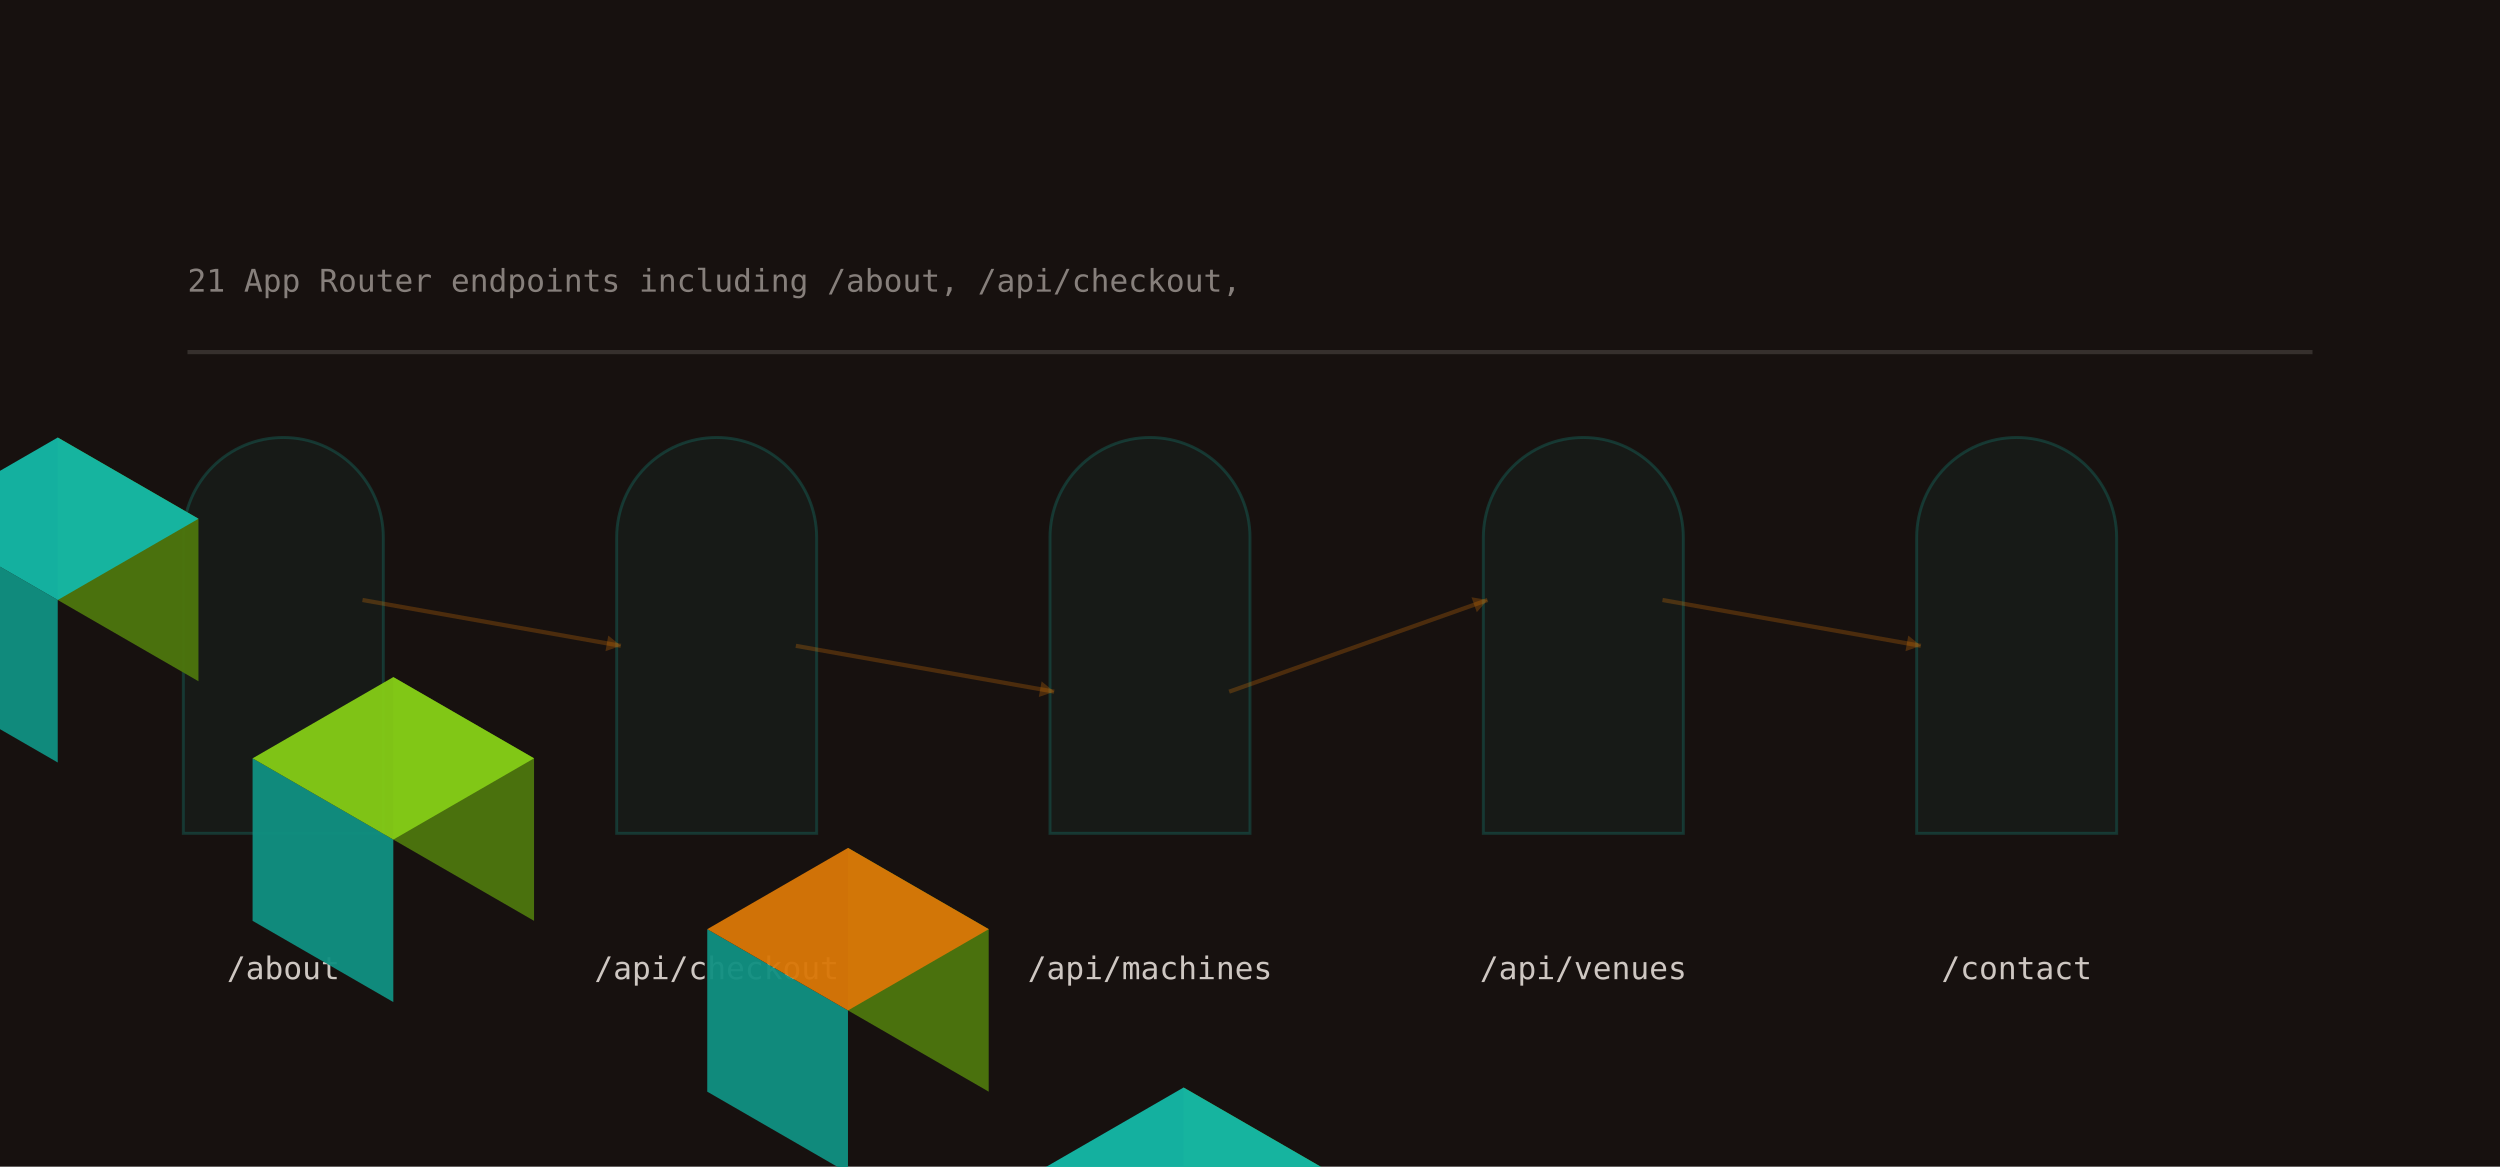
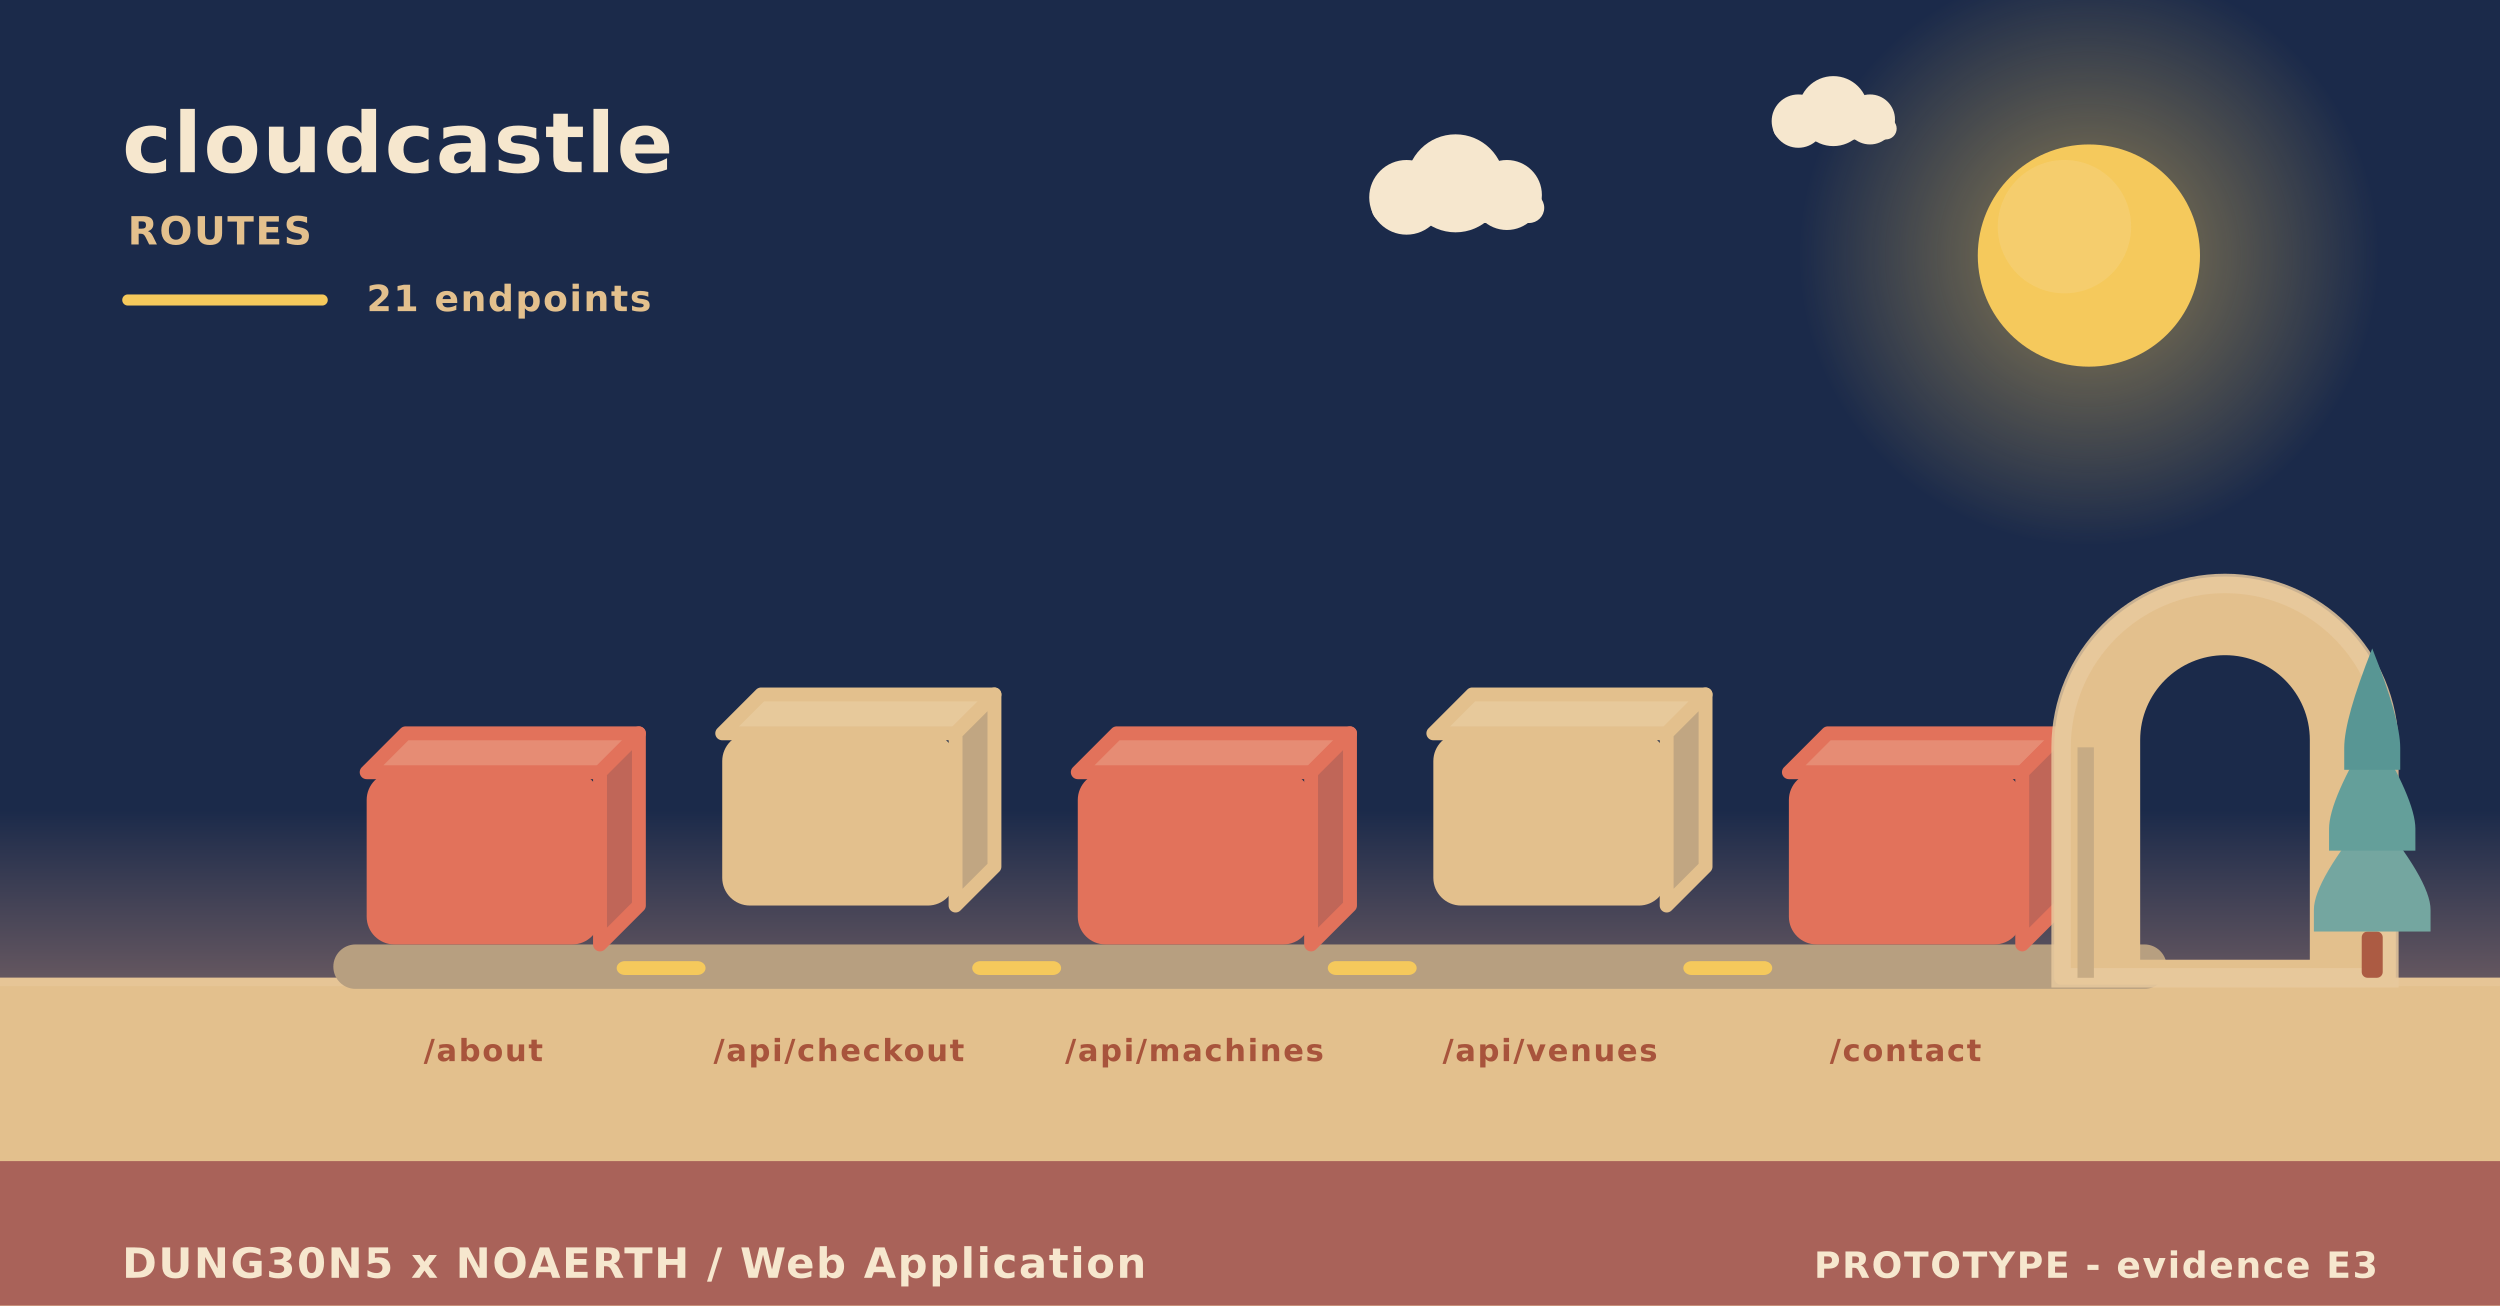
- <svg xmlns="http://www.w3.org/2000/svg" viewBox="0 0 1200 560" width="1200" height="560" role="img" aria-label="cloudcastle data flow">
-   <rect width="1200" height="560" fill="#17110f" />
-   <defs>
-     <linearGradient id="gf" x1="0" y1="0" x2="1" y2="1">
-       <stop offset="0%" stop-color="#d97706" />
-       <stop offset="100%" stop-color="#14b8a6" />
-     </linearGradient>
-   </defs>
-   <path d="M88.00,400.00 L88.00,258.00 A48.00,48.00 0 0 1 184.00,258.00 L184.00,400.00 Z" fill="rgba(20,184,166,0.100)" opacity="0.55" stroke="rgba(20,184,166,0.400)" stroke-width="1.4" />
-   <polygon points="-133.37,173.00 -65.82,212.00 -65.82,134.00 -133.37,95.00" fill="#4d760d" opacity="0.95" />
-   <polygon points="-200.92,212.00 -133.37,251.00 -133.37,173.00 -200.92,134.00" fill="#109081" opacity="0.95" />
-   <polygon points="-133.37,95.00 -65.82,134.00 -133.37,173.00 -200.92,134.00" fill="#d97706" opacity="0.95" />
-   <text x="136" y="470" font-family="ui-monospace,Menlo,monospace" font-size="15" fill="rgba(246,239,233,0.820)" text-anchor="middle">/about</text>
-   <path d="M296.00,400.00 L296.00,258.00 A48.00,48.00 0 0 1 392.00,258.00 L392.00,400.00 Z" fill="rgba(20,184,166,0.100)" opacity="0.55" stroke="rgba(20,184,166,0.400)" stroke-width="1.4" />
-   <polygon points="27.71,288.00 95.26,327.00 95.26,249.00 27.71,210.00" fill="#4d760d" opacity="0.95" />
-   <polygon points="-39.84,327.00 27.71,366.00 27.71,288.00 -39.84,249.00" fill="#109081" opacity="0.95" />
-   <polygon points="27.71,210.00 95.26,249.00 27.71,288.00 -39.84,249.00" fill="#14b8a6" opacity="0.95" />
-   <text x="344" y="470" font-family="ui-monospace,Menlo,monospace" font-size="15" fill="rgba(246,239,233,0.820)" text-anchor="middle">/api/checkout</text>
-   <line x1="174.00" y1="288.00" x2="298.00" y2="310.00" stroke="rgba(217,119,6,0.500)" stroke-width="2.00" opacity="0.55" />
-   <polygon points="298.00,310.00 291.97,305.07 290.64,312.55" fill="rgba(217,119,6,0.500)" opacity="0.55" />
-   <path d="M504.00,400.00 L504.00,258.00 A48.00,48.00 0 0 1 600.00,258.00 L600.00,400.00 Z" fill="rgba(20,184,166,0.100)" opacity="0.55" stroke="rgba(20,184,166,0.400)" stroke-width="1.4" />
-   <polygon points="188.79,403.00 256.34,442.00 256.34,364.00 188.79,325.00" fill="#4d760d" opacity="0.95" />
-   <polygon points="121.24,442.00 188.79,481.00 188.79,403.00 121.24,364.00" fill="#109081" opacity="0.95" />
-   <polygon points="188.79,325.00 256.34,364.00 188.79,403.00 121.24,364.00" fill="#84cc16" opacity="0.95" />
-   <text x="552" y="470" font-family="ui-monospace,Menlo,monospace" font-size="15" fill="rgba(246,239,233,0.820)" text-anchor="middle">/api/machines</text>
-   <line x1="382.00" y1="310.00" x2="506.00" y2="332.00" stroke="rgba(217,119,6,0.500)" stroke-width="2.00" opacity="0.55" />
-   <polygon points="506.00,332.00 499.97,327.07 498.64,334.55" fill="rgba(217,119,6,0.500)" opacity="0.55" />
-   <path d="M712.00,400.00 L712.00,258.00 A48.00,48.00 0 0 1 808.00,258.00 L808.00,400.00 Z" fill="rgba(20,184,166,0.100)" opacity="0.55" stroke="rgba(20,184,166,0.400)" stroke-width="1.4" />
-   <polygon points="407.03,485.00 474.58,524.00 474.58,446.00 407.03,407.00" fill="#4d760d" opacity="0.95" />
-   <polygon points="339.48,524.00 407.03,563.00 407.03,485.00 339.48,446.00" fill="#109081" opacity="0.95" />
-   <polygon points="407.03,407.00 474.58,446.00 407.03,485.00 339.48,446.00" fill="#d97706" opacity="0.95" />
-   <text x="760" y="470" font-family="ui-monospace,Menlo,monospace" font-size="15" fill="rgba(246,239,233,0.820)" text-anchor="middle">/api/venues</text>
-   <line x1="590.00" y1="332.00" x2="714.00" y2="288.00" stroke="rgba(217,119,6,0.500)" stroke-width="2.00" opacity="0.55" />
-   <polygon points="714.00,288.00 706.32,286.69 708.86,293.86" fill="rgba(217,119,6,0.500)" opacity="0.55" />
-   <path d="M920.00,400.00 L920.00,258.00 A48.00,48.00 0 0 1 1016.00,258.00 L1016.00,400.00 Z" fill="rgba(20,184,166,0.100)" opacity="0.55" stroke="rgba(20,184,166,0.400)" stroke-width="1.4" />
-   <polygon points="568.11,600.00 635.66,639.00 635.66,561.00 568.11,522.00" fill="#4d760d" opacity="0.95" />
-   <polygon points="500.56,639.00 568.11,678.00 568.11,600.00 500.56,561.00" fill="#109081" opacity="0.95" />
-   <polygon points="568.11,522.00 635.66,561.00 568.11,600.00 500.56,561.00" fill="#14b8a6" opacity="0.95" />
-   <text x="968" y="470" font-family="ui-monospace,Menlo,monospace" font-size="15" fill="rgba(246,239,233,0.820)" text-anchor="middle">/contact</text>
-   <line x1="798.00" y1="288.00" x2="922.00" y2="310.00" stroke="rgba(217,119,6,0.500)" stroke-width="2.00" opacity="0.55" />
-   <polygon points="922.00,310.00 915.97,305.07 914.64,312.55" fill="rgba(217,119,6,0.500)" opacity="0.55" />
-   <rect x="90.00" y="168.00" width="1020.00" height="2.00" rx="0.00" fill="rgba(246,239,233,0.140)" opacity="1.00" />
-   <text x="90" y="140" font-family="ui-monospace,Menlo,monospace" font-size="15" fill="rgba(246,239,233,0.500)">21 App Router endpoints including /about, /api/checkout,</text>
+ <svg xmlns="http://www.w3.org/2000/svg" width="900" height="470" viewBox="0 0 900 470" role="img" aria-label="cloudcastle - how data moves">
+   <linearGradient id="skyd" x1="0" y1="0" x2="0" y2="1">
+     <stop offset="0" stop-color="#1b2a4a" />
+     <stop offset="0.62" stop-color="#1b2a4a" />
+     <stop offset="1" stop-color="#f3ad8a" />
+   </linearGradient>
+   <rect width="900" height="470" fill="url(#skyd)" />
+   <radialGradient id="sund">
+     <stop offset="0.35" stop-color="#f5c95c" stop-opacity="0.34" />
+     <stop offset="1" stop-color="#f5c95c" stop-opacity="0" />
+   </radialGradient>
+   <circle cx="752" cy="92" r="104" fill="url(#sund)" />
+   <circle cx="752" cy="92" r="40" fill="#f5c95c" />
+   <circle cx="743.2" cy="81.6" r="24" fill="#f5d27e" opacity="0.5" />
+   <g>
+     <circle cx="524" cy="66" r="17.64" fill="#f6e7ce" />
+     <circle cx="506.36" cy="71.04" r="13.44" fill="#f6e7ce" />
+     <circle cx="542.48" cy="70.2" r="12.6" fill="#f6e7ce" />
+     <rect x="493.76" y="69.36" width="62.16" height="10.92" rx="5.46" fill="#f6e7ce" />
+   </g>
+   <g>
+     <circle cx="660" cy="40" r="12.6" fill="#f6e7ce" />
+     <circle cx="647.4" cy="43.6" r="9.6" fill="#f6e7ce" />
+     <circle cx="673.2" cy="43" r="9" fill="#f6e7ce" />
+     <rect x="638.4" y="42.4" width="44.4" height="7.8" rx="3.9" fill="#f6e7ce" />
+   </g>
+   <rect x="0" y="352" width="900" height="118" fill="#e3c08d" />
+   <rect x="0" y="352" width="900" height="3" fill="#e6c596" />
+   <text x="44" y="62" font-family="Verdana,DejaVu Sans,sans-serif" font-size="30" font-weight="700" letter-spacing="0.6" fill="#f6e7ce" text-anchor="start">cloudcastle</text>
+   <text x="46" y="88" font-family="Verdana,DejaVu Sans,sans-serif" font-size="14" font-weight="700" letter-spacing="0.6" fill="#e3c08d" text-anchor="start">ROUTES</text>
+   <rect x="44" y="106" width="74" height="4" rx="2" fill="#f5c95c" />
+   <text x="132" y="112" font-family="Verdana,DejaVu Sans,sans-serif" font-size="13" font-weight="700" letter-spacing="0.6" fill="#e3c08d" text-anchor="start">21 endpoints</text>
+   <rect x="120" y="340" width="660" height="16" rx="8" fill="#b79f80" />
+   <path d="M132,278 L216,278 L230,264 L146,264 Z" fill="#e68c74" stroke="#e2725b" stroke-width="5" stroke-linejoin="round" />
+   <path d="M216,278 L230,264 L230,326 L216,340 Z" fill="#c06658" stroke="#e2725b" stroke-width="5" stroke-linejoin="round" />
+   <rect x="132" y="278" width="84" height="62" rx="10" fill="#e2725b" />
+   <text x="174" y="382" font-family="Verdana,DejaVu Sans,sans-serif" font-size="11" font-weight="700" letter-spacing="0.6" fill="#a8543c" text-anchor="middle">/about</text>
+   <path d="M260,264 L344,264 L358,250 L274,250 Z" fill="#e7c99b" stroke="#e3c08d" stroke-width="5" stroke-linejoin="round" />
+   <path d="M344,264 L358,250 L358,312 L344,326 Z" fill="#c1a682" stroke="#e3c08d" stroke-width="5" stroke-linejoin="round" />
+   <rect x="260" y="264" width="84" height="62" rx="10" fill="#e3c08d" />
+   <text x="302" y="382" font-family="Verdana,DejaVu Sans,sans-serif" font-size="11" font-weight="700" letter-spacing="0.6" fill="#a8543c" text-anchor="middle">/api/checkout</text>
+   <rect x="222" y="346" width="32" height="5" rx="3" fill="#f5c95c" />
+   <path d="M388,278 L472,278 L486,264 L402,264 Z" fill="#e68c74" stroke="#e2725b" stroke-width="5" stroke-linejoin="round" />
+   <path d="M472,278 L486,264 L486,326 L472,340 Z" fill="#c06658" stroke="#e2725b" stroke-width="5" stroke-linejoin="round" />
+   <rect x="388" y="278" width="84" height="62" rx="10" fill="#e2725b" />
+   <text x="430" y="382" font-family="Verdana,DejaVu Sans,sans-serif" font-size="11" font-weight="700" letter-spacing="0.6" fill="#a8543c" text-anchor="middle">/api/machines</text>
+   <rect x="350" y="346" width="32" height="5" rx="3" fill="#f5c95c" />
+   <path d="M516,264 L600,264 L614,250 L530,250 Z" fill="#e7c99b" stroke="#e3c08d" stroke-width="5" stroke-linejoin="round" />
+   <path d="M600,264 L614,250 L614,312 L600,326 Z" fill="#c1a682" stroke="#e3c08d" stroke-width="5" stroke-linejoin="round" />
+   <rect x="516" y="264" width="84" height="62" rx="10" fill="#e3c08d" />
+   <text x="558" y="382" font-family="Verdana,DejaVu Sans,sans-serif" font-size="11" font-weight="700" letter-spacing="0.6" fill="#a8543c" text-anchor="middle">/api/venues</text>
+   <rect x="478" y="346" width="32" height="5" rx="3" fill="#f5c95c" />
+   <path d="M644,278 L728,278 L742,264 L658,264 Z" fill="#e68c74" stroke="#e2725b" stroke-width="5" stroke-linejoin="round" />
+   <path d="M728,278 L742,264 L742,326 L728,340 Z" fill="#c06658" stroke="#e2725b" stroke-width="5" stroke-linejoin="round" />
+   <rect x="644" y="278" width="84" height="62" rx="10" fill="#e2725b" />
+   <text x="686" y="382" font-family="Verdana,DejaVu Sans,sans-serif" font-size="11" font-weight="700" letter-spacing="0.6" fill="#a8543c" text-anchor="middle">/contact</text>
+   <rect x="606" y="346" width="32" height="5" rx="3" fill="#f5c95c" />
+   <path d="M742,352 L742,269.04 A59,59 0 0 1 860,269.04 L860,352 Z M767.96,348 L767.96,266.4 A33.04,33.04 0 0 1 834.04,266.4 L834.04,348 Z" fill="#e3c08d" fill-rule="evenodd" stroke="#e3c08d" stroke-width="5" stroke-linejoin="round" />
+   <path d="M742,352 L742,269.04 A59,59 0 0 1 860,269.04 L860,352 Z" fill="none" stroke="#e8c99d" stroke-width="7" stroke-linecap="round" opacity="0.85" />
+   <rect x="747.9" y="269.04" width="5.9" height="82.96" fill="#c7ab84" />
+   <rect x="850.22" y="335.36" width="7.56" height="16.64" rx="2.1" fill="#ac5b43" />
+   <path d="M854,291.68 Q833,317.01 833,327.5 Q833,335.36 833,335.36 L875,335.36 Q875,335.36 875,327.5 Q875,317.01 854,291.68 Z" fill="#74a6a0" />
+   <path d="M854,262.56 Q838.46,287.89 838.46,298.38 Q838.46,306.24 838.46,306.24 L869.54,306.24 Q869.54,306.24 869.54,298.38 Q869.54,287.89 854,262.56 Z" fill="#649f9a" />
+   <path d="M854,233.44 Q843.92,258.77 843.92,269.26 Q843.92,277.12 843.92,277.12 L864.08,277.12 Q864.08,277.12 864.08,269.26 Q864.08,258.77 854,233.44 Z" fill="#589694" />
+   <rect x="0" y="418" width="900" height="52" rx="0" fill="#a65c56" opacity="0.94" />
+   <text x="44" y="460" font-family="Verdana,DejaVu Sans,sans-serif" font-size="15" font-weight="700" letter-spacing="0.6" fill="#f6e7ce" text-anchor="start">DUNG30N5 x NOAERTH  /  Web Application</text>
+   <text x="856" y="460" font-family="Verdana,DejaVu Sans,sans-serif" font-size="13" font-weight="700" letter-spacing="0.6" fill="#f6e7ce" text-anchor="end">PROTOTYPE  -  evidence E3</text>
</svg>
